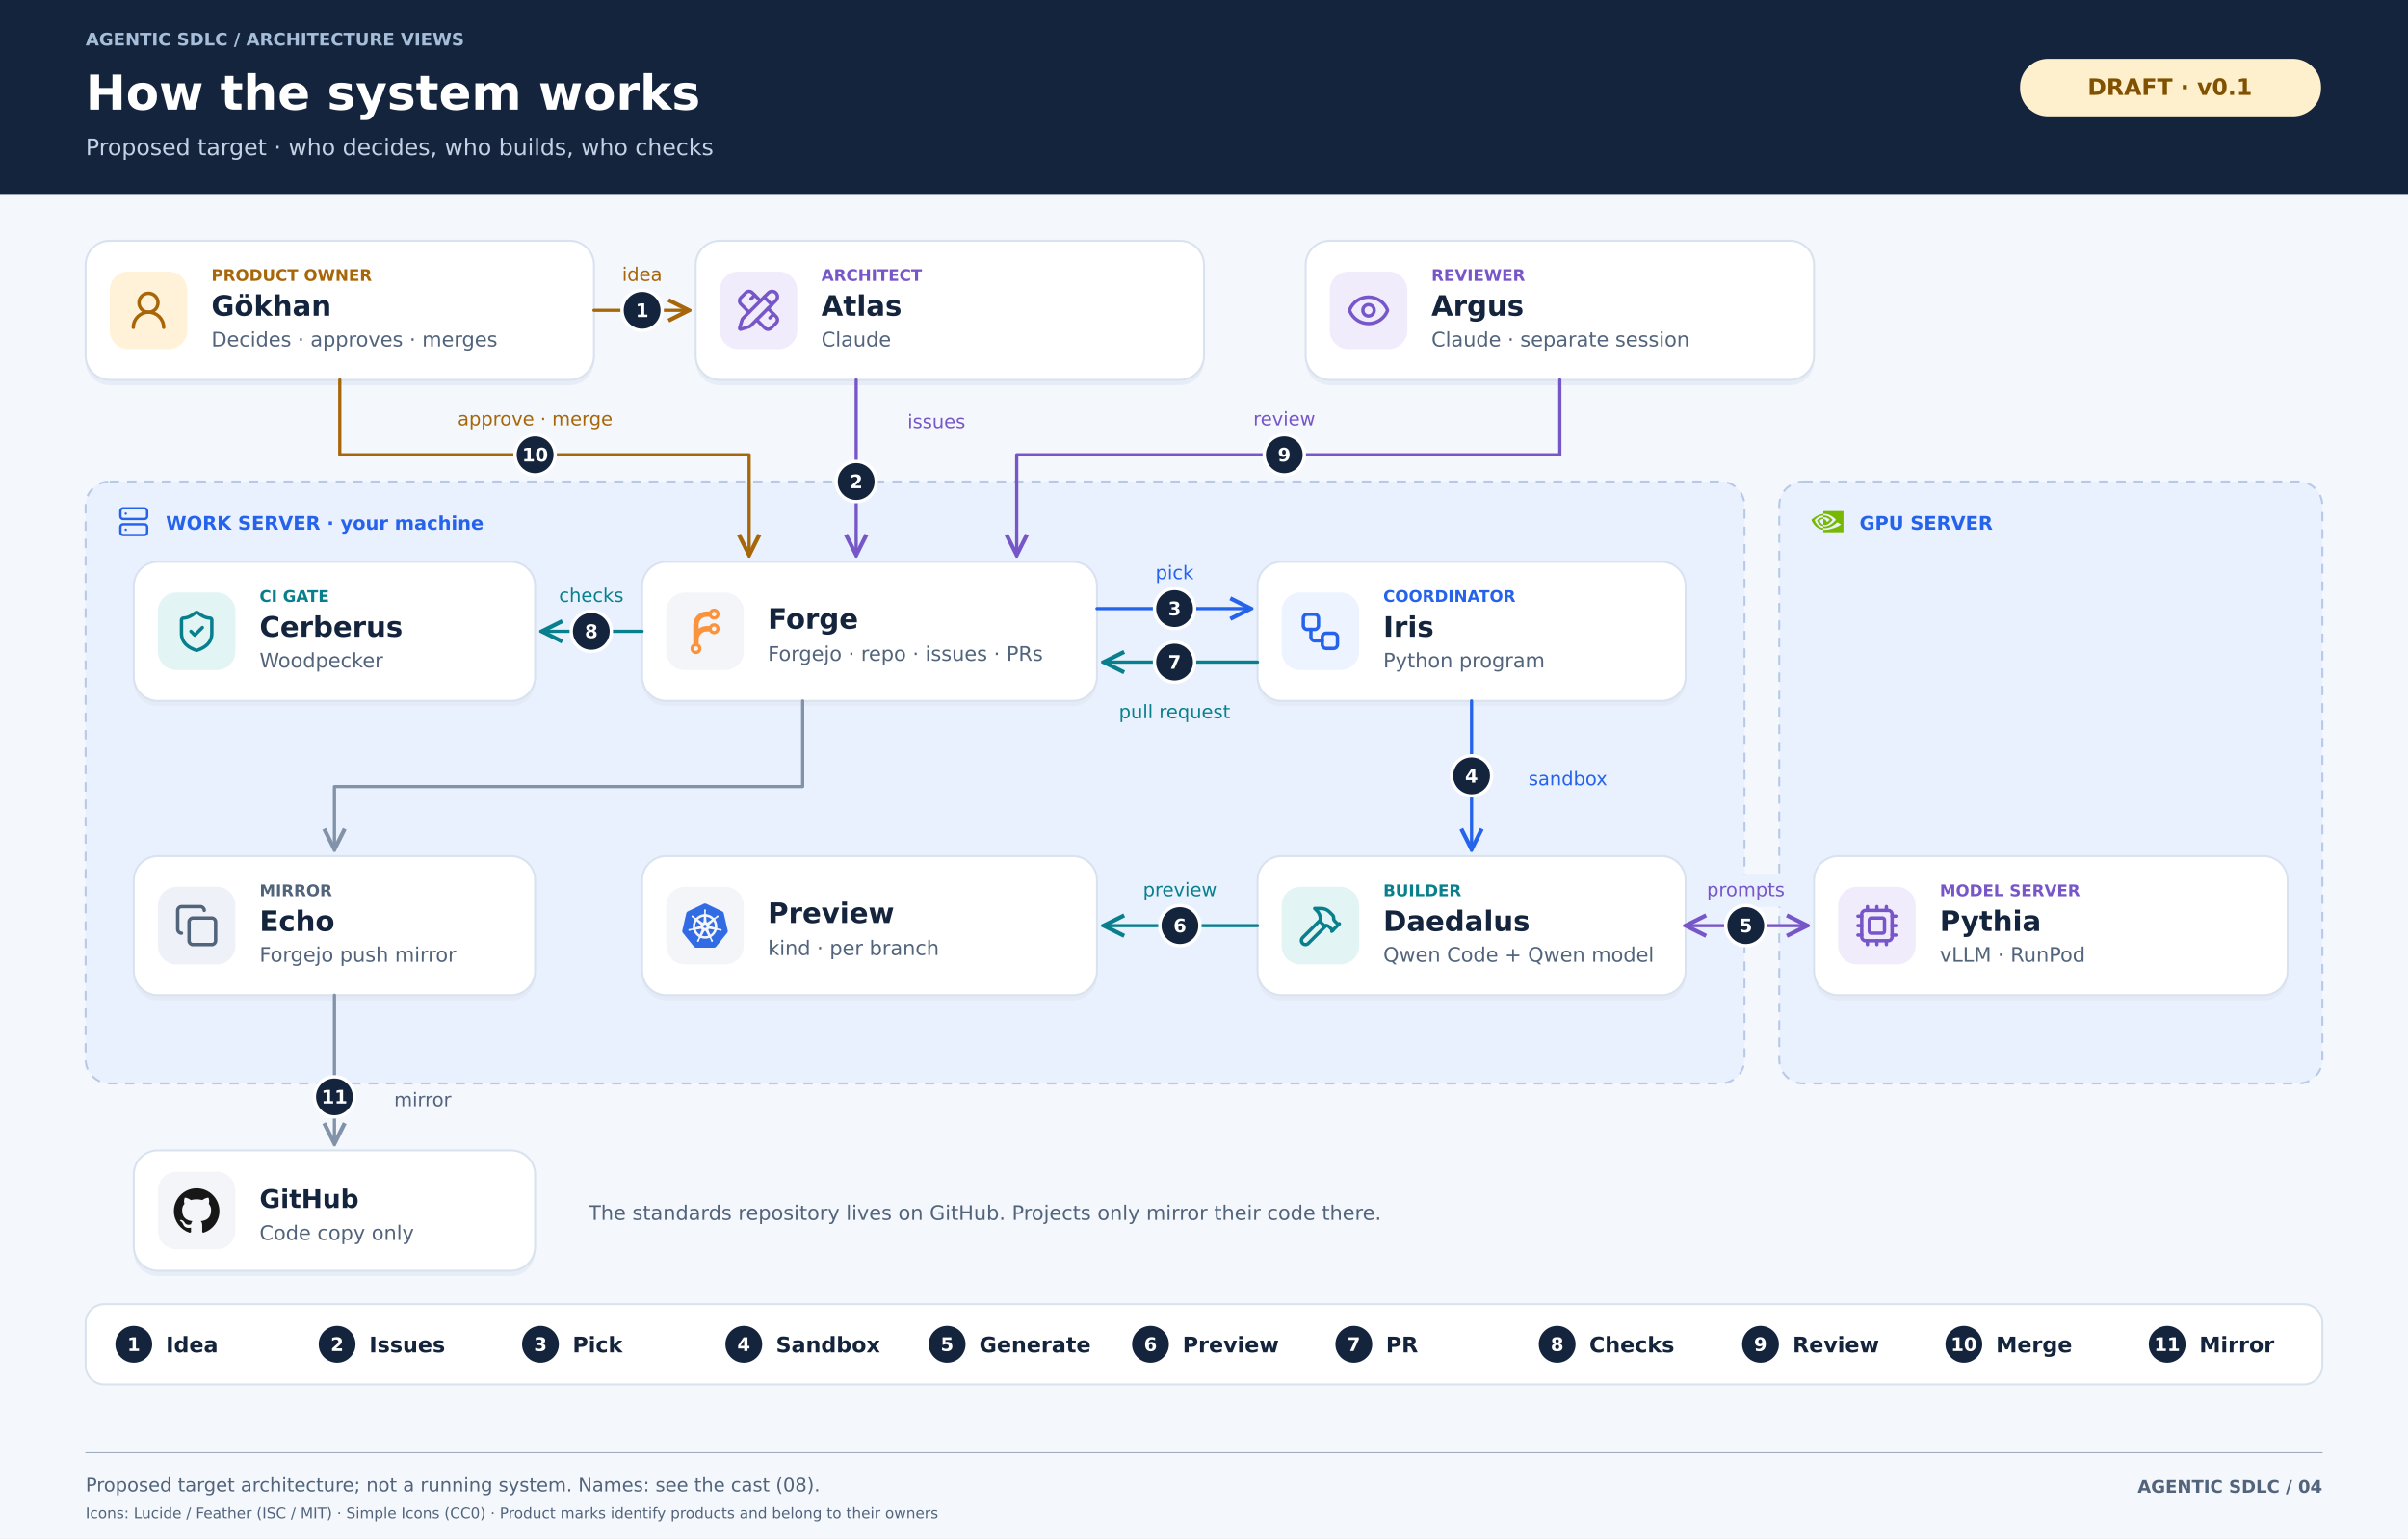
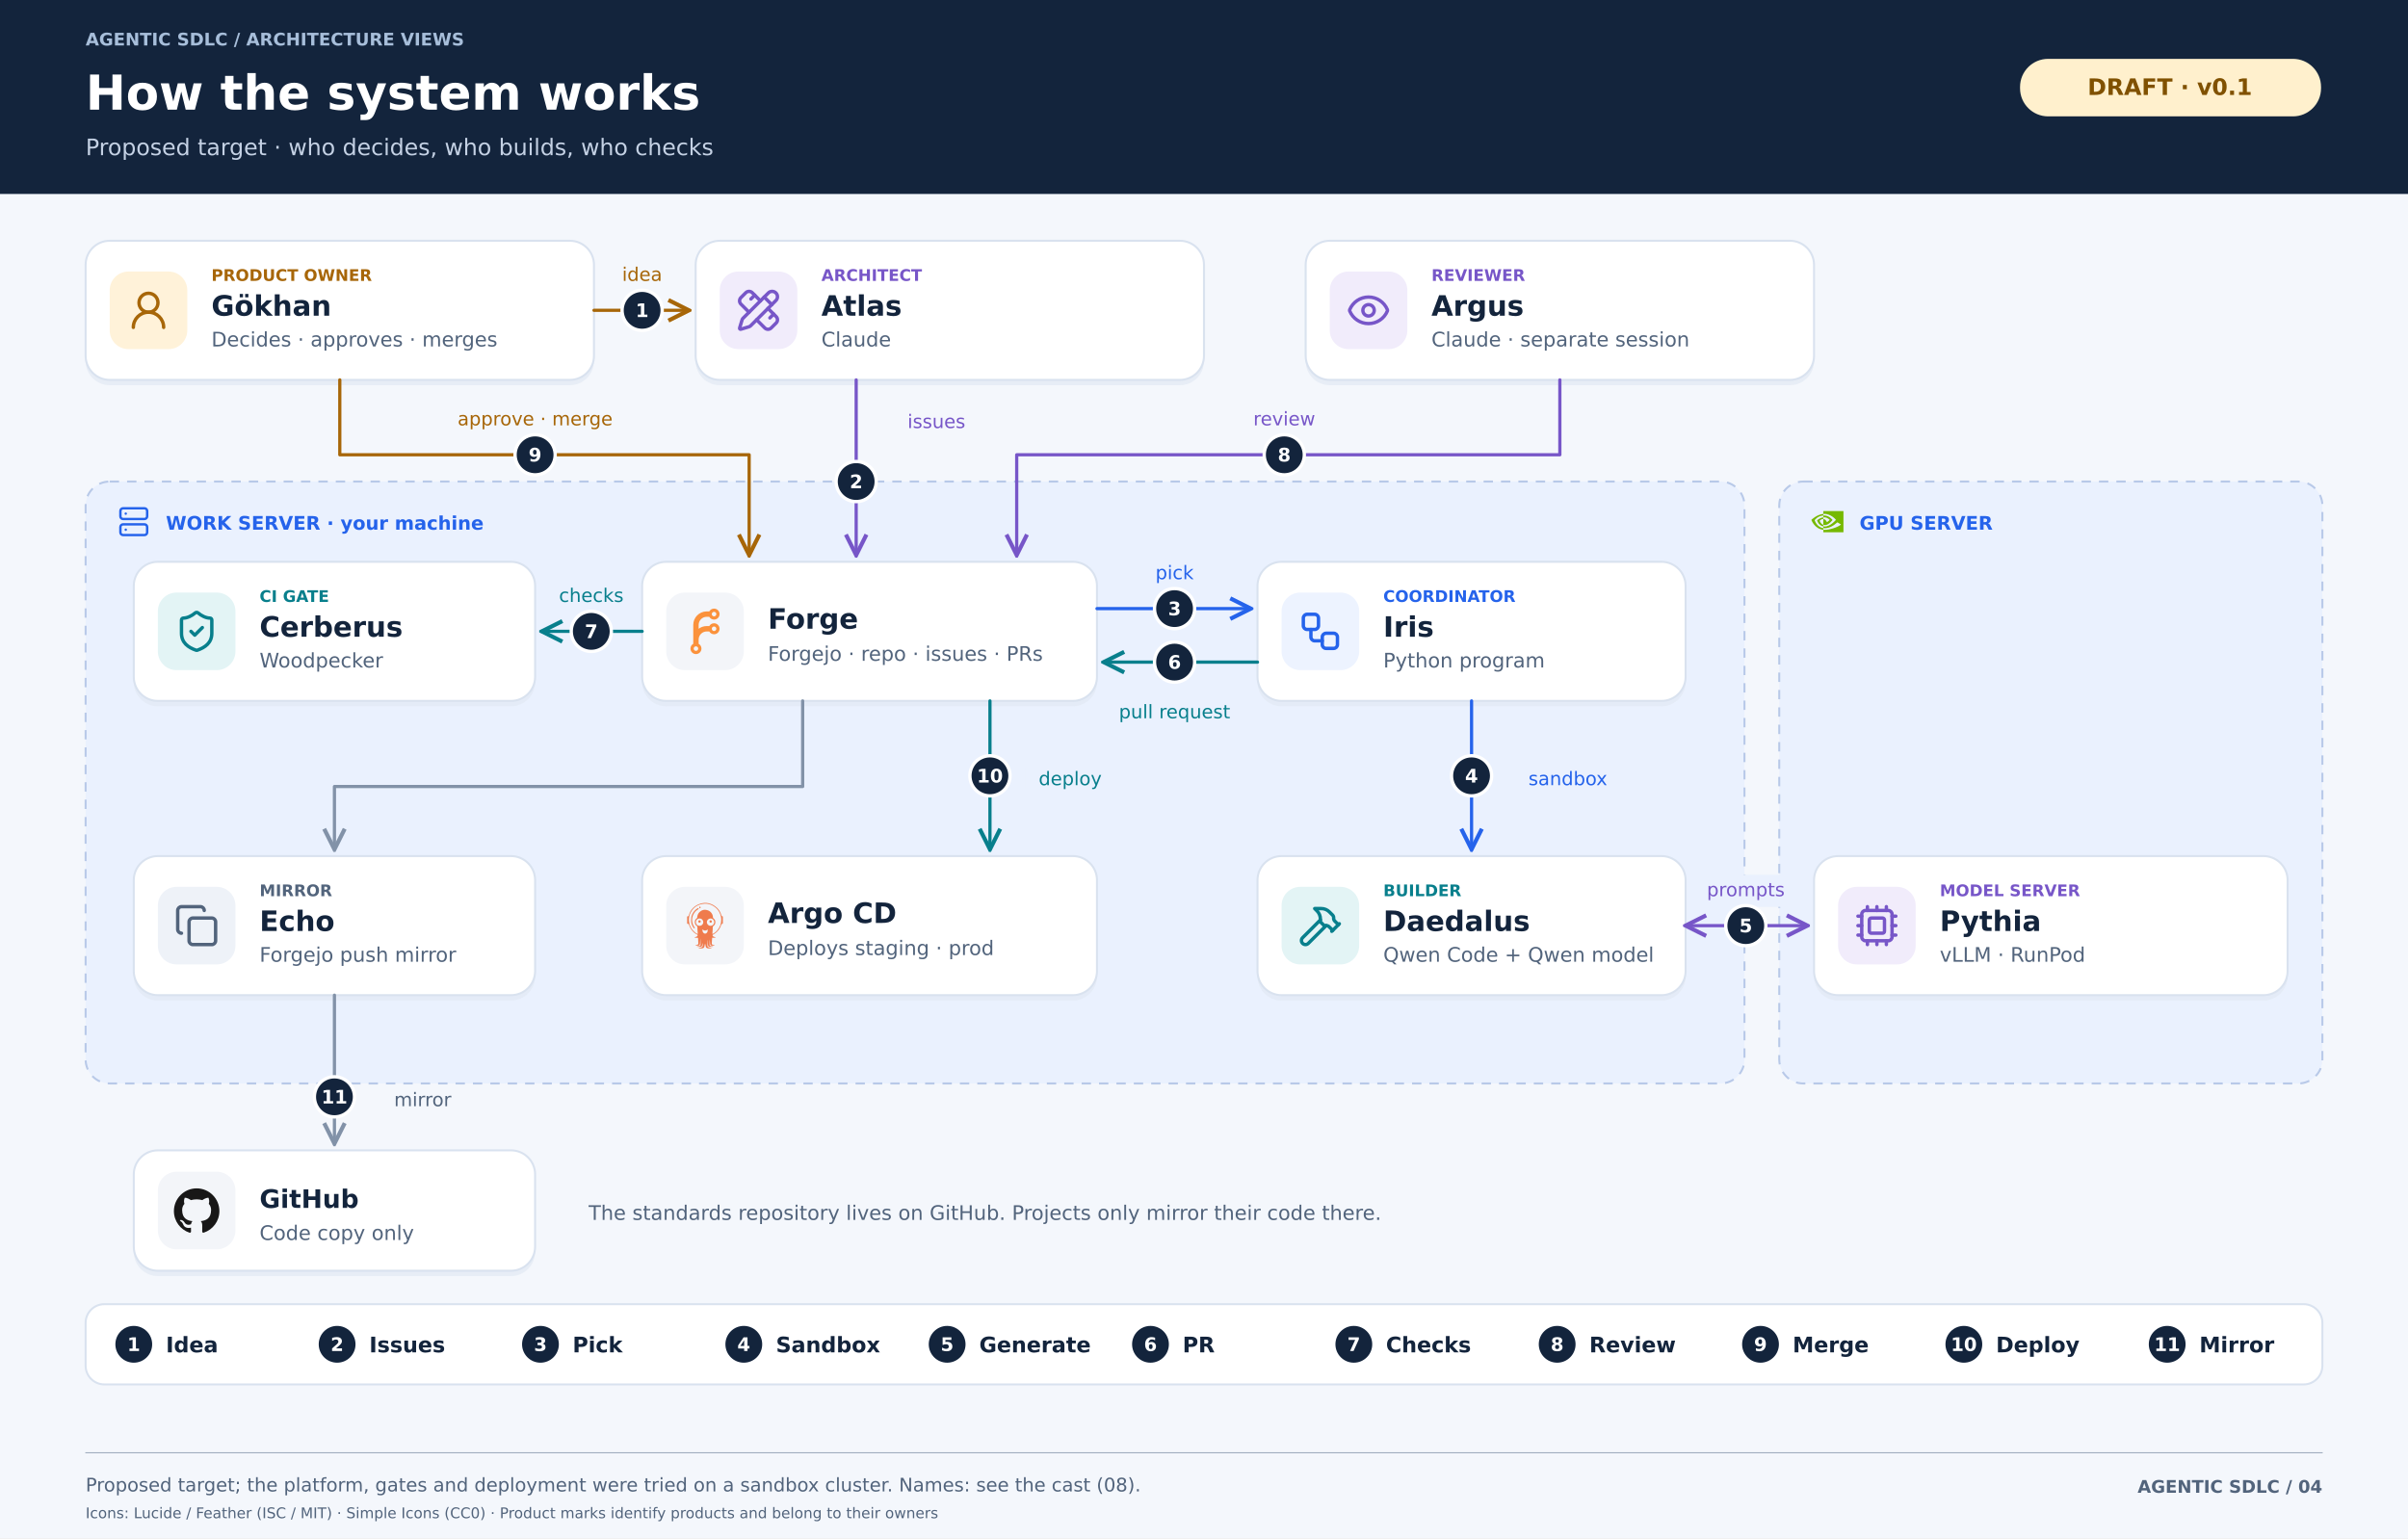
<svg xmlns="http://www.w3.org/2000/svg" width="1800" height="1150" viewBox="0 0 1800 1150" role="img" aria-labelledby="title desc">
  <defs>
    <marker id="blue" viewBox="0 0 10 10" refX="9" refY="5" markerWidth="8" markerHeight="8" orient="auto-start-reverse">
      <path d="M 1 1 L 9 5 L 1 9" fill="none" stroke="#2563EB" stroke-width="1.6" />
    </marker>
    <marker id="teal" viewBox="0 0 10 10" refX="9" refY="5" markerWidth="8" markerHeight="8" orient="auto-start-reverse">
      <path d="M 1 1 L 9 5 L 1 9" fill="none" stroke="#087F8C" stroke-width="1.6" />
    </marker>
    <marker id="purple" viewBox="0 0 10 10" refX="9" refY="5" markerWidth="8" markerHeight="8" orient="auto-start-reverse">
      <path d="M 1 1 L 9 5 L 1 9" fill="none" stroke="#7756C8" stroke-width="1.6" />
    </marker>
    <marker id="gray" viewBox="0 0 10 10" refX="9" refY="5" markerWidth="8" markerHeight="8" orient="auto-start-reverse">
      <path d="M 1 1 L 9 5 L 1 9" fill="none" stroke="#8292A8" stroke-width="1.6" />
    </marker>
    <marker id="amber" viewBox="0 0 10 10" refX="9" refY="5" markerWidth="8" markerHeight="8" orient="auto-start-reverse">
      <path d="M 1 1 L 9 5 L 1 9" fill="none" stroke="#A76608" stroke-width="1.6" />
    </marker>
  </defs>
  <rect x="0" y="0" width="1800" height="1150" rx="0" fill="#F4F7FC" stroke="none" stroke-width="1.5" />
  <rect x="0" y="0" width="1800" height="145" rx="0" fill="#13243C" stroke="none" stroke-width="1.5" />
  <text x="64" y="34" font-family="DejaVu Sans, sans-serif" font-size="13" fill="#A7BEDA" font-weight="700" text-anchor="start">AGENTIC SDLC  /  ARCHITECTURE VIEWS</text>
  <text x="64" y="82" font-family="DejaVu Sans, sans-serif" font-size="36" fill="#FFFFFF" font-weight="700" text-anchor="start">How the system works</text>
  <text x="64" y="116" font-family="DejaVu Sans, sans-serif" font-size="17" fill="#C4D1E4" font-weight="400" text-anchor="start">Proposed target · who decides, who builds, who checks</text>
  <rect x="1510" y="44" width="225" height="43" rx="21" fill="#FFF0CD" stroke="none" stroke-width="1.5" />
  <text x="1622" y="71" font-family="DejaVu Sans, sans-serif" font-size="17" fill="#805100" font-weight="700" text-anchor="middle">DRAFT · v0.1</text>
  <rect x="64" y="184" width="380" height="104" rx="18" fill="#E1E8F2" opacity=".65" />
  <rect x="64" y="180" width="380" height="104" rx="18" fill="#FFFFFF" stroke="#D9E2EF" stroke-width="1.5" />
  <rect x="82" y="203.0" width="58" height="58" rx="14" fill="#FFF2D9" stroke="none" stroke-width="1.5" />
  <svg x="94" y="215.0" width="34" height="34" viewBox="0 0 24 24" fill="none" stroke="#A76608" stroke-width="1.8" stroke-linecap="round" stroke-linejoin="round">
    <circle cx="12" cy="8" r="5" />
    <path d="M20 21a8 8 0 0 0-16 0" />
  </svg>
  <text x="158" y="210.0" font-family="DejaVu Sans, sans-serif" font-size="12" fill="#A76608" font-weight="700" text-anchor="start">PRODUCT OWNER</text>
  <text x="158" y="236.0" font-family="DejaVu Sans, sans-serif" font-size="21" fill="#13243C" font-weight="700" text-anchor="start">Gökhan</text>
  <text x="158" y="259.0" font-family="DejaVu Sans, sans-serif" font-size="15" fill="#52647C" font-weight="400" text-anchor="start">Decides · approves · merges</text>
  <rect x="520" y="184" width="380" height="104" rx="18" fill="#E1E8F2" opacity=".65" />
  <rect x="520" y="180" width="380" height="104" rx="18" fill="#FFFFFF" stroke="#D9E2EF" stroke-width="1.5" />
  <rect x="538" y="203.0" width="58" height="58" rx="14" fill="#F1ECFB" stroke="none" stroke-width="1.5" />
  <svg x="550" y="215.0" width="34" height="34" viewBox="0 0 24 24" fill="none" stroke="#7756C8" stroke-width="1.8" stroke-linecap="round" stroke-linejoin="round">
    <path d="M13 7 8.7 2.7a2.41 2.41 0 0 0-3.4 0L2.7 5.3a2.41 2.41 0 0 0 0 3.4L7 13" />
    <path d="m8 6 2-2" />
    <path d="m18 16 2-2" />
    <path d="m17 11 4.3 4.3c.94.94.94 2.46 0 3.4l-2.6 2.6c-.94.94-2.46.94-3.4 0L11 17" />
    <path d="M21.174 6.812a1 1 0 0 0-3.986-3.987L3.842 16.174a2 2 0 0 0-.5.83l-1.321 4.352a.5.5 0 0 0 .623.622l4.353-1.32a2 2 0 0 0 .83-.497z" />
    <path d="m15 5 4 4" />
  </svg>
  <text x="614" y="210.0" font-family="DejaVu Sans, sans-serif" font-size="12" fill="#7756C8" font-weight="700" text-anchor="start">ARCHITECT</text>
  <text x="614" y="236.0" font-family="DejaVu Sans, sans-serif" font-size="21" fill="#13243C" font-weight="700" text-anchor="start">Atlas</text>
  <text x="614" y="259.0" font-family="DejaVu Sans, sans-serif" font-size="15" fill="#52647C" font-weight="400" text-anchor="start">Claude</text>
  <rect x="976" y="184" width="380" height="104" rx="18" fill="#E1E8F2" opacity=".65" />
  <rect x="976" y="180" width="380" height="104" rx="18" fill="#FFFFFF" stroke="#D9E2EF" stroke-width="1.5" />
  <rect x="994" y="203.0" width="58" height="58" rx="14" fill="#F1ECFB" stroke="none" stroke-width="1.5" />
  <svg x="1006" y="215.0" width="34" height="34" viewBox="0 0 24 24" fill="none" stroke="#7756C8" stroke-width="1.8" stroke-linecap="round" stroke-linejoin="round">
    <path d="M2.062 12.348a1 1 0 0 1 0-.696 10.75 10.75 0 0 1 19.876 0 1 1 0 0 1 0 .696 10.75 10.75 0 0 1-19.876 0" />
    <circle cx="12" cy="12" r="3" />
  </svg>
  <text x="1070" y="210.0" font-family="DejaVu Sans, sans-serif" font-size="12" fill="#7756C8" font-weight="700" text-anchor="start">REVIEWER</text>
  <text x="1070" y="236.0" font-family="DejaVu Sans, sans-serif" font-size="21" fill="#13243C" font-weight="700" text-anchor="start">Argus</text>
  <text x="1070" y="259.0" font-family="DejaVu Sans, sans-serif" font-size="15" fill="#52647C" font-weight="400" text-anchor="start">Claude · separate session</text>
  <rect x="64" y="360" width="1240" height="450" rx="18" fill="#EAF1FE" stroke="#B8C9E8" stroke-width="1.5" stroke-dasharray="7 6" />
  <svg x="88" y="378" width="24" height="24" viewBox="0 0 24 24" fill="none" stroke="#2563EB" stroke-width="1.8" stroke-linecap="round" stroke-linejoin="round">
    <rect width="20" height="8" x="2" y="2" rx="2" ry="2" />
    <rect width="20" height="8" x="2" y="14" rx="2" ry="2" />
    <line x1="6" x2="6.01" y1="6" y2="6" />
    <line x1="6" x2="6.01" y1="18" y2="18" />
  </svg>
  <text x="124" y="396" font-family="DejaVu Sans, sans-serif" font-size="14" fill="#2563EB" font-weight="700" text-anchor="start">WORK SERVER  ·  your machine</text>
  <rect x="1330" y="360" width="406" height="450" rx="18" fill="#EAF1FE" stroke="#B8C9E8" stroke-width="1.5" stroke-dasharray="7 6" />
  <svg x="1354" y="378" width="24" height="24" viewBox="0 0 24 24" fill="#76B900">
    <path d="M8.948 8.798v-1.43a6.7 6.7 0 0 1 .424-.018c3.922-.124 6.493 3.374 6.493 3.374s-2.774 3.851-5.75 3.851c-.398 0-.787-.062-1.158-.185v-4.346c1.528.185 1.837.857 2.747 2.385l2.04-1.714s-1.492-1.952-4-1.952a6.016 6.016 0 0 0-.796.035m0-4.735v2.138l.424-.027c5.45-.185 9.01 4.47 9.01 4.47s-4.08 4.964-8.33 4.964c-.37 0-.733-.035-1.095-.097v1.325c.3.035.61.062.91.062 3.957 0 6.82-2.023 9.593-4.408.459.371 2.34 1.263 2.73 1.652-2.633 2.208-8.772 3.984-12.253 3.984-.335 0-.653-.018-.971-.053v1.864H24V4.063zm0 10.326v1.131c-3.657-.654-4.673-4.46-4.673-4.46s1.758-1.944 4.673-2.262v1.237H8.94c-1.528-.186-2.73 1.245-2.73 1.245s.68 2.412 2.739 3.11M2.456 10.9s2.164-3.197 6.5-3.533V6.201C4.153 6.59 0 10.653 0 10.653s2.35 6.802 8.948 7.42v-1.237c-4.84-.6-6.492-5.936-6.492-5.936z" />
  </svg>
  <text x="1390" y="396" font-family="DejaVu Sans, sans-serif" font-size="14" fill="#2563EB" font-weight="700" text-anchor="start">GPU SERVER</text>
  <rect x="100" y="424" width="300" height="104" rx="18" fill="#E1E8F2" opacity=".65" />
  <rect x="100" y="420" width="300" height="104" rx="18" fill="#FFFFFF" stroke="#D9E2EF" stroke-width="1.5" />
  <rect x="118" y="443.0" width="58" height="58" rx="14" fill="#E3F4F5" stroke="none" stroke-width="1.5" />
  <svg x="130" y="455.0" width="34" height="34" viewBox="0 0 24 24" fill="none" stroke="#087F8C" stroke-width="1.8" stroke-linecap="round" stroke-linejoin="round">
    <path d="M20 13c0 5-3.5 7.5-7.66 8.95a1 1 0 0 1-.67-.01C7.5 20.5 4 18 4 13V6a1 1 0 0 1 1-1c2 0 4.5-1.2 6.24-2.72a1.17 1.17 0 0 1 1.52 0C14.51 3.81 17 5 19 5a1 1 0 0 1 1 1z" />
    <path d="m9 12 2 2 4-4" />
  </svg>
  <text x="194" y="450.0" font-family="DejaVu Sans, sans-serif" font-size="12" fill="#087F8C" font-weight="700" text-anchor="start">CI GATE</text>
  <text x="194" y="476.0" font-family="DejaVu Sans, sans-serif" font-size="21" fill="#13243C" font-weight="700" text-anchor="start">Cerberus</text>
  <text x="194" y="499.0" font-family="DejaVu Sans, sans-serif" font-size="15" fill="#52647C" font-weight="400" text-anchor="start">Woodpecker</text>
  <rect x="480" y="424" width="340" height="104" rx="18" fill="#E1E8F2" opacity=".65" />
  <rect x="480" y="420" width="340" height="104" rx="18" fill="#FFFFFF" stroke="#D9E2EF" stroke-width="1.5" />
  <rect x="498" y="443.0" width="58" height="58" rx="14" fill="#F3F5F9" stroke="none" stroke-width="1.5" />
  <svg x="510" y="455.0" width="34" height="34" viewBox="0 0 24 24" fill="#FB923C">
    <path d="M16.777 0c1.602 0 2.9 1.299 2.9 2.901s-1.299 2.9-2.9 2.9c-1.085 0-2.031-.596-2.529-1.479H12.91c-2.332 0-4.227 1.872-4.265 4.195l-.001 2.118a7.076 7.076 0 0 1 4.148-1.421l.118-.001 1.339 0c.497-.883 1.443-1.479 2.529-1.479 1.602 0 2.9 1.299 2.9 2.901s-1.299 2.9-2.9 2.9c-1.085 0-2.031-.596-2.529-1.479H12.91c-2.332 0-4.227 1.872-4.265 4.195l-.001 2.319c.883.497 1.479 1.443 1.479 2.529 0 1.602-1.299 2.901-2.901 2.901-1.602 0-2.9-1.299-2.9-2.901 0-1.085.596-2.031 1.479-2.529l-0-9.983c0-3.887 3.119-7.045 6.992-7.108l.118-.001h1.339C14.746.596 15.692 0 16.777 0ZM7.223 19.905c-.66 0-1.194.535-1.194 1.194s.535 1.194 1.194 1.194 1.194-.535 1.194-1.194-.535-1.194-1.194-1.194Zm9.555-10.464c-.66 0-1.194.535-1.194 1.194s.535 1.194 1.194 1.194c.66 0 1.194-.535 1.194-1.194s-.535-1.194-1.194-1.194Zm0-7.735c-.66 0-1.194.535-1.194 1.194s.535 1.194 1.194 1.194c.66 0 1.194-.535 1.194-1.194s-.535-1.194-1.194-1.194Z" />
  </svg>
  <text x="574" y="470.0" font-family="DejaVu Sans, sans-serif" font-size="21" fill="#13243C" font-weight="700" text-anchor="start">Forge</text>
  <text x="574" y="494.0" font-family="DejaVu Sans, sans-serif" font-size="15" fill="#52647C" font-weight="400" text-anchor="start">Forgejo · repo · issues · PRs</text>
  <rect x="940" y="424" width="320" height="104" rx="18" fill="#E1E8F2" opacity=".65" />
  <rect x="940" y="420" width="320" height="104" rx="18" fill="#FFFFFF" stroke="#D9E2EF" stroke-width="1.5" />
  <rect x="958" y="443.0" width="58" height="58" rx="14" fill="#EDF3FF" stroke="none" stroke-width="1.5" />
  <svg x="970" y="455.0" width="34" height="34" viewBox="0 0 24 24" fill="none" stroke="#2563EB" stroke-width="1.8" stroke-linecap="round" stroke-linejoin="round">
    <rect width="8" height="8" x="3" y="3" rx="2" />
    <path d="M7 11v4a2 2 0 0 0 2 2h4" />
    <rect width="8" height="8" x="13" y="13" rx="2" />
  </svg>
  <text x="1034" y="450.0" font-family="DejaVu Sans, sans-serif" font-size="12" fill="#2563EB" font-weight="700" text-anchor="start">COORDINATOR</text>
  <text x="1034" y="476.0" font-family="DejaVu Sans, sans-serif" font-size="21" fill="#13243C" font-weight="700" text-anchor="start">Iris</text>
  <text x="1034" y="499.0" font-family="DejaVu Sans, sans-serif" font-size="15" fill="#52647C" font-weight="400" text-anchor="start">Python program</text>
  <rect x="100" y="644" width="300" height="104" rx="18" fill="#E1E8F2" opacity=".65" />
  <rect x="100" y="640" width="300" height="104" rx="18" fill="#FFFFFF" stroke="#D9E2EF" stroke-width="1.5" />
  <rect x="118" y="663.0" width="58" height="58" rx="14" fill="#EEF2F8" stroke="none" stroke-width="1.5" />
  <svg x="130" y="675.0" width="34" height="34" viewBox="0 0 24 24" fill="none" stroke="#52647C" stroke-width="1.8" stroke-linecap="round" stroke-linejoin="round">
    <rect width="14" height="14" x="8" y="8" rx="2" ry="2" />
    <path d="M4 16c-1.1 0-2-.9-2-2V4c0-1.1.9-2 2-2h10c1.1 0 2 .9 2 2" />
  </svg>
  <text x="194" y="670.0" font-family="DejaVu Sans, sans-serif" font-size="12" fill="#52647C" font-weight="700" text-anchor="start">MIRROR</text>
  <text x="194" y="696.0" font-family="DejaVu Sans, sans-serif" font-size="21" fill="#13243C" font-weight="700" text-anchor="start">Echo</text>
  <text x="194" y="719.0" font-family="DejaVu Sans, sans-serif" font-size="15" fill="#52647C" font-weight="400" text-anchor="start">Forgejo push mirror</text>
  <rect x="480" y="644" width="340" height="104" rx="18" fill="#E1E8F2" opacity=".65" />
  <rect x="480" y="640" width="340" height="104" rx="18" fill="#FFFFFF" stroke="#D9E2EF" stroke-width="1.5" />
  <rect x="498" y="663.0" width="58" height="58" rx="14" fill="#F3F5F9" stroke="none" stroke-width="1.5" />
-   <svg x="510" y="675.0" width="34" height="34" viewBox="0 0 24 24" fill="#326CE5">
-     <path d="M10.204 14.35l.007.01-.999 2.413a5.171 5.171 0 0 1-2.075-2.597l2.578-.437.004.005a.44.44 0 0 1 .484.606zm-.833-2.129a.44.44 0 0 0 .173-.756l.002-.011L7.585 9.7a5.143 5.143 0 0 0-.73 3.255l2.514-.725.002-.009zm1.145-1.98a.44.44 0 0 0 .699-.337l.01-.005.15-2.62a5.144 5.144 0 0 0-3.01 1.442l2.147 1.523.004-.002zm.76 2.75l.723.349.722-.347.18-.78-.5-.623h-.804l-.5.623.179.779zm1.5-3.095a.44.44 0 0 0 .7.336l.008.003 2.134-1.513a5.188 5.188 0 0 0-2.992-1.442l.148 2.615.002.001zm10.876 5.97l-5.773 7.181a1.6 1.6 0 0 1-1.248.594l-9.261.003a1.6 1.6 0 0 1-1.247-.596l-5.776-7.18a1.583 1.583 0 0 1-.307-1.34L2.1 5.573c.108-.47.425-.864.863-1.073L11.305.513a1.606 1.606 0 0 1 1.385 0l8.345 3.985c.438.209.755.604.863 1.073l2.062 8.955c.108.47-.005.963-.308 1.34zm-3.289-2.057c-.042-.01-.103-.026-.145-.034-.174-.033-.315-.025-.479-.038-.35-.037-.638-.067-.895-.148-.105-.04-.18-.165-.216-.216l-.201-.059a6.45 6.45 0 0 0-.105-2.332 6.465 6.465 0 0 0-.936-2.163c.052-.047.15-.133.177-.159.008-.09.001-.183.094-.282.197-.185.444-.338.743-.522.142-.084.273-.137.415-.242.032-.024.076-.062.11-.089.24-.191.295-.52.123-.736-.172-.216-.506-.236-.745-.045-.034.027-.08.062-.111.088-.134.116-.217.23-.33.35-.246.25-.45.458-.673.609-.097.056-.239.037-.303.033l-.19.135a6.545 6.545 0 0 0-4.146-2.003l-.012-.223c-.065-.062-.143-.115-.163-.25-.022-.268.015-.557.057-.905.023-.163.061-.298.068-.475.001-.04-.001-.099-.001-.142 0-.306-.224-.555-.5-.555-.275 0-.499.249-.499.555l.001.014c0 .041-.002.092 0 .128.006.177.044.312.067.475.042.348.078.637.056.906a.545.545 0 0 1-.162.258l-.012.211a6.424 6.424 0 0 0-4.166 2.003 8.373 8.373 0 0 1-.18-.128c-.09.012-.18.04-.297-.029-.223-.15-.427-.358-.673-.608-.113-.12-.195-.234-.329-.349-.03-.026-.077-.062-.111-.088a.594.594 0 0 0-.348-.132.481.481 0 0 0-.398.176c-.172.216-.117.546.123.737l.007.005.104.083c.142.105.272.159.414.242.299.185.546.338.743.522.076.082.09.226.1.288l.16.143a6.462 6.462 0 0 0-1.02 4.506l-.208.06c-.055.072-.133.184-.215.217-.257.081-.546.11-.895.147-.164.014-.305.006-.48.039-.037.007-.09.02-.133.03l-.004.002-.007.002c-.295.071-.484.342-.423.608.061.267.349.429.645.365l.007-.001.01-.003.129-.029c.17-.046.294-.113.448-.172.33-.118.604-.217.87-.256.112-.009.23.069.288.101l.217-.037a6.5 6.5 0 0 0 2.88 3.596l-.09.218c.033.084.069.199.044.282-.097.252-.263.517-.452.813-.091.136-.185.242-.268.399-.02.037-.045.095-.064.134-.128.275-.034.591.213.71.248.12.556-.007.69-.282v-.002c.02-.039.046-.09.062-.127.07-.162.094-.301.144-.458.132-.332.205-.68.387-.897.05-.06.13-.082.215-.105l.113-.205a6.453 6.453 0 0 0 4.609.012l.106.192c.086.028.18.042.256.155.136.232.229.507.342.84.05.156.074.295.145.457.016.037.043.09.062.129.133.276.442.402.69.282.247-.118.341-.435.213-.71-.02-.039-.045-.096-.065-.134-.083-.156-.177-.261-.268-.398-.19-.296-.346-.541-.443-.793-.04-.13.007-.21.038-.294-.018-.022-.059-.144-.083-.202a6.499 6.499 0 0 0 2.88-3.622c.064.01.176.03.213.038.075-.05.144-.114.28-.104.266.039.54.138.87.256.154.06.277.128.448.173.036.01.088.019.13.028l.009.003.007.001c.297.064.584-.098.645-.365.06-.266-.128-.537-.423-.608zM16.4 9.701l-1.95 1.746v.005a.44.44 0 0 0 .173.757l.003.01 2.526.728a5.199 5.199 0 0 0-.108-1.674A5.208 5.208 0 0 0 16.4 9.7zm-4.013 5.325a.437.437 0 0 0-.404-.232.44.44 0 0 0-.372.233h-.002l-1.268 2.292a5.164 5.164 0 0 0 3.326.003l-1.27-2.296h-.01zm1.888-1.293a.44.44 0 0 0-.27.036.44.44 0 0 0-.214.572l-.003.004 1.01 2.438a5.15 5.15 0 0 0 2.081-2.615l-2.6-.44-.004.005z" />
-   </svg>
-   <text x="574" y="690.0" font-family="DejaVu Sans, sans-serif" font-size="21" fill="#13243C" font-weight="700" text-anchor="start">Preview</text>
-   <text x="574" y="714.0" font-family="DejaVu Sans, sans-serif" font-size="15" fill="#52647C" font-weight="400" text-anchor="start">kind · per branch</text>
+   <svg x="510" y="675.0" width="34" height="34" viewBox="0 0 24 24" fill="#EF7B4D">
+     <path d="M12.581 0c.436.037.871.1 1.299.186 1.679.383 3.121 1.213 4.382 2.365 1.161 1.06 1.917 2.372 2.335 3.881.089.321.216.56.586.624.205.035.238.245.239.43.003.646.002 1.294.002 1.94l-.002 1.21c-.001.356-.116.479-.466.474-.211-.003-.293.119-.344.291-.146.489-.33.966-.552 1.426-.818 1.682-2.084 2.938-3.688 3.87-.077.045-.155.088-.233.131-.252.137-.258.146-.155.415.114.299.358.529.664.625.269.096.553.134.827.21a.672.672 0 0 1 .236.094c-.066.082-.156.067-.231.082-.36.073-.713.184-1.086.17a1.275 1.275 0 0 1-.438-.064c-.114-.045-.152-.006-.176.109a5.354 5.354 0 0 0-.084.92c-.015.617-.071 1.23-.112 1.844-.042.598-.018.651.558.842.281.094.563.187.842.286.069.024.15.038.192.117-.04.057-.098.035-.146.035-.493.003-.985.005-1.478.001-.524-.005-.806-.282-.845-.803-.055-.762-.12-1.524-.182-2.286a.947.947 0 0 0-.026-.12c-.079.455-.065.879-.084 1.298-.023.528-.008 1.057-.007 1.584 0 .27.086.388.335.483.359.135.711.295 1.114.262.141-.012.276.062.402.129.032.017.073.033.069.073-.004.043-.049.047-.084.045-.657-.019-1.317.065-1.972-.028-.323-.046-.533-.236-.631-.552-.094-.303-.114-.617-.137-.93-.046-.626-.078-1.253-.116-1.88a.222.222 0 0 0-.061-.171.282.282 0 0 0-.031.193c-.002.956-.002 1.911-.001 2.866 0 .388.123.575.494.708.481.172.976.298 1.47.423.11.028.225.047.242.192h-1.852c-.051-.01-.103-.022-.155-.03-.701-.1-1.001-.372-1.143-1.042l-.067-.331-.226-1.103c-.069.12-.118.25-.144.386-.083.399-.151.802-.243 1.2-.113.493-.444.763-.932.857l-.33.063H8.558c.057-.171.216-.185.355-.221.476-.127.96-.223 1.417-.409a.603.603 0 0 0 .397-.521c.058-.435.002-.865-.013-1.296a1.528 1.528 0 0 0-.078-.315.405.405 0 0 0-.071.207c-.026.296-.049.591-.075.886-.038.432-.273.716-.679.81a1.702 1.702 0 0 1-.37.045c-.557.003-1.115-.001-1.673-.005-.048 0-.109.019-.148-.065.178-.103.377-.168.582-.187a5.67 5.67 0 0 0 .939-.193c.42-.114.522-.249.512-.687-.023-.931-.091-1.86-.069-2.791.004-.184.001-.368.001-.551a2.387 2.387 0 0 0-.05.385 40.299 40.299 0 0 1-.186 2.623c-.052.513-.296.748-.804.805-.446.051-.889.002-1.332-.02-.108-.006-.234.012-.339-.064.043-.066.106-.07.16-.087.362-.115.725-.224 1.086-.344.246-.081.35-.235.355-.492a2.241 2.241 0 0 0-.003-.232 45.315 45.315 0 0 1-.105-2.149 5.487 5.487 0 0 0-.035-.478c-.024-.188-.131-.287-.295-.258-.505.092-.99-.006-1.473-.139-.059-.016-.134-.007-.178-.088a.986.986 0 0 1 .285-.09c.255-.052.507-.121.753-.208.312-.112.564-.347.695-.651.089-.203.056-.317-.112-.398-1.418-.683-2.512-1.73-3.391-3.017a8.152 8.152 0 0 1-1.123-2.447c-.067-.246-.156-.3-.383-.26-.306.053-.401.006-.535-.273v-3.49c.144-.303.205-.341.534-.329.235.01.247-.004.309-.242.396-1.508 1.082-2.861 2.171-3.988C6.9 1.42 8.523.631 10.34.203c.456-.108.922-.15 1.387-.203h.854Zm7.974 8.948a7.34 7.34 0 0 0-.048-.938 8.353 8.353 0 0 0-.099-.65c-.598-2.964-2.344-5.02-5.051-6.268-1.553-.715-3.21-.835-4.878-.511-3.248.633-5.396 2.583-6.539 5.652-.436 1.173-.495 2.406-.37 3.65.087.935.339 1.846.745 2.694.585 1.213 1.444 2.207 2.477 3.058.343.286.719.528 1.121.719.235.111.247.105.245-.146.006-.16.003-.32-.009-.48-.125-1.02-.142-2.045-.169-3.069a.392.392 0 0 0-.184-.353c-.385-.268-.713-.592-.921-1.019-.474-.97-.372-2.361.813-3.215.136-.097.217-.19.198-.373a1.724 1.724 0 0 1 .031-.442c.177-1.187.748-2.138 1.722-2.84.68-.492 1.442-.772 2.286-.782.483-.007.953.11 1.414.244 1.609.467 2.846 2.07 2.845 3.697a.64.64 0 0 0 .268.565c.463.371.821.83.943 1.426.22 1.077-.083 1.982-.979 2.634-.266.194-.347.406-.333.698.002.047 0 .095-.002.142l-.062 1.439c-.025.586-.138 1.165-.117 1.754.008.223.006.226.201.128a7.46 7.46 0 0 0 2.393-1.903c1.32-1.577 2.074-3.372 2.059-5.511ZM9.117 12.102c1.489.021 2.443-1.578 1.716-2.879a1.937 1.937 0 0 0-1.699-.991c-1.094-.004-1.954.822-1.958 1.881-.005 1.148.813 1.985 1.941 1.989Zm5.794 0c1.101.002 1.935-.823 1.935-1.917 0-1.091-.846-1.949-1.92-1.947-1.064.003-1.94.866-1.943 1.915-.003 1.105.831 1.948 1.928 1.949Zm-1.472 1.937c-.208.128-.407.277-.63.384-.536.257-1.063.257-1.579-.048-.158-.094-.308-.201-.464-.298-.047-.028-.092-.103-.15-.062-.044.03-.01.1-.001.151.037.179.064.362.082.544.027.565.293.992.742 1.31a.984.984 0 0 0 .791.186c.565-.119 1.025-.614 1.124-1.218.043-.266.005-.544.109-.803a.133.133 0 0 0-.024-.146Zm-8.78-4.92c-.012-1.102.143-2.055.54-2.961.633-1.443 1.642-2.553 2.98-3.374a.378.378 0 0 1 .459.067c.06.06.036.118.01.178a1.09 1.09 0 0 1-.48.51c-1.079.639-1.829 1.571-2.357 2.688a6.325 6.325 0 0 0-.618 2.986c.055 1.309.439 2.516 1.213 3.588.088.104.148.23.173.365.01.08.059.168-.031.228a.312.312 0 0 1-.288.041.502.502 0 0 1-.234-.185c-.72-.979-1.193-2.056-1.331-3.273-.036-.326-.004-.653-.036-.858ZM8.94 2.34a.373.373 0 0 1 .378-.382c.211.001.409.226.416.473.004.138-.309.39-.476.386-.189-.005-.318-.2-.318-.477Zm-.465 7.48a.609.609 0 0 1 .586-.631c.38-.003.671.271.675.633.004.356-.27.622-.639.621-.38-.002-.621-.241-.622-.623Zm6.496.623c-.381-.002-.625-.255-.621-.646a.635.635 0 0 1 .596-.613.656.656 0 0 1 .669.643c.001.354-.275.618-.644.616Z" />
+   </svg>
+   <text x="574" y="690.0" font-family="DejaVu Sans, sans-serif" font-size="21" fill="#13243C" font-weight="700" text-anchor="start">Argo CD</text>
+   <text x="574" y="714.0" font-family="DejaVu Sans, sans-serif" font-size="15" fill="#52647C" font-weight="400" text-anchor="start">Deploys staging · prod</text>
  <rect x="940" y="644" width="320" height="104" rx="18" fill="#E1E8F2" opacity=".65" />
  <rect x="940" y="640" width="320" height="104" rx="18" fill="#FFFFFF" stroke="#D9E2EF" stroke-width="1.5" />
  <rect x="958" y="663.0" width="58" height="58" rx="14" fill="#E3F4F5" stroke="none" stroke-width="1.5" />
  <svg x="970" y="675.0" width="34" height="34" viewBox="0 0 24 24" fill="none" stroke="#087F8C" stroke-width="1.8" stroke-linecap="round" stroke-linejoin="round">
    <path d="m15 12-9.373 9.373a1 1 0 0 1-3.001-3L12 9" />
    <path d="m18 15 4-4" />
    <path d="m21.5 11.5-1.914-1.914A2 2 0 0 1 19 8.172v-.344a2 2 0 0 0-.586-1.414l-1.657-1.657A6 6 0 0 0 12.516 3H9l1.243 1.243A6 6 0 0 1 12 8.485V10l2 2h1.172a2 2 0 0 1 1.414.586L18.5 14.5" />
  </svg>
  <text x="1034" y="670.0" font-family="DejaVu Sans, sans-serif" font-size="12" fill="#087F8C" font-weight="700" text-anchor="start">BUILDER</text>
  <text x="1034" y="696.0" font-family="DejaVu Sans, sans-serif" font-size="21" fill="#13243C" font-weight="700" text-anchor="start">Daedalus</text>
  <text x="1034" y="719.0" font-family="DejaVu Sans, sans-serif" font-size="15" fill="#52647C" font-weight="400" text-anchor="start">Qwen Code + Qwen model</text>
  <rect x="1356" y="644" width="354" height="104" rx="18" fill="#E1E8F2" opacity=".65" />
  <rect x="1356" y="640" width="354" height="104" rx="18" fill="#FFFFFF" stroke="#D9E2EF" stroke-width="1.5" />
  <rect x="1374" y="663.0" width="58" height="58" rx="14" fill="#F1ECFB" stroke="none" stroke-width="1.5" />
  <svg x="1386" y="675.0" width="34" height="34" viewBox="0 0 24 24" fill="none" stroke="#7756C8" stroke-width="1.8" stroke-linecap="round" stroke-linejoin="round">
    <path d="M12 20v2" />
    <path d="M12 2v2" />
    <path d="M17 20v2" />
    <path d="M17 2v2" />
    <path d="M2 12h2" />
    <path d="M2 17h2" />
    <path d="M2 7h2" />
    <path d="M20 12h2" />
    <path d="M20 17h2" />
    <path d="M20 7h2" />
    <path d="M7 20v2" />
    <path d="M7 2v2" />
    <rect x="4" y="4" width="16" height="16" rx="2" />
    <rect x="8" y="8" width="8" height="8" rx="1" />
  </svg>
  <text x="1450" y="670.0" font-family="DejaVu Sans, sans-serif" font-size="12" fill="#7756C8" font-weight="700" text-anchor="start">MODEL SERVER</text>
  <text x="1450" y="696.0" font-family="DejaVu Sans, sans-serif" font-size="21" fill="#13243C" font-weight="700" text-anchor="start">Pythia</text>
  <text x="1450" y="719.0" font-family="DejaVu Sans, sans-serif" font-size="15" fill="#52647C" font-weight="400" text-anchor="start">vLLM · RunPod</text>
  <rect x="100" y="864" width="300" height="90" rx="18" fill="#E1E8F2" opacity=".65" />
  <rect x="100" y="860" width="300" height="90" rx="18" fill="#FFFFFF" stroke="#D9E2EF" stroke-width="1.5" />
  <rect x="118" y="876.0" width="58" height="58" rx="14" fill="#F3F5F9" stroke="none" stroke-width="1.5" />
  <svg x="130" y="888.0" width="34" height="34" viewBox="0 0 24 24" fill="#181717">
    <path d="M12 .297c-6.63 0-12 5.373-12 12 0 5.303 3.438 9.8 8.205 11.385.6.113.82-.258.82-.577 0-.285-.01-1.04-.015-2.04-3.338.724-4.042-1.61-4.042-1.61C4.422 18.07 3.633 17.7 3.633 17.7c-1.087-.744.084-.729.084-.729 1.205.084 1.838 1.236 1.838 1.236 1.07 1.835 2.809 1.305 3.495.998.108-.776.417-1.305.76-1.605-2.665-.3-5.466-1.332-5.466-5.93 0-1.31.465-2.38 1.235-3.22-.135-.303-.54-1.523.105-3.176 0 0 1.005-.322 3.3 1.23.96-.267 1.98-.399 3-.405 1.02.006 2.04.138 3 .405 2.28-1.552 3.285-1.23 3.285-1.23.645 1.653.24 2.873.12 3.176.765.84 1.23 1.91 1.23 3.22 0 4.61-2.805 5.625-5.475 5.92.42.36.81 1.096.81 2.22 0 1.606-.015 2.896-.015 3.286 0 .315.21.69.825.57C20.565 22.092 24 17.592 24 12.297c0-6.627-5.373-12-12-12" />
  </svg>
  <text x="194" y="903.0" font-family="DejaVu Sans, sans-serif" font-size="19" fill="#13243C" font-weight="700" text-anchor="start">GitHub</text>
  <text x="194" y="927.0" font-family="DejaVu Sans, sans-serif" font-size="15" fill="#52647C" font-weight="400" text-anchor="start">Code copy only</text>
  <text x="440" y="912" font-family="DejaVu Sans, sans-serif" font-size="15" fill="#52647C" font-weight="400" text-anchor="start">The standards repository lives on GitHub. Projects only mirror their code there.</text>
  <path d="M444 232 H515" fill="none" stroke="#A76608" stroke-width="2.4" stroke-linecap="round" stroke-linejoin="round" marker-end="url(#amber)" />
  <path d="M640 284 V415" fill="none" stroke="#7756C8" stroke-width="2.4" stroke-linecap="round" stroke-linejoin="round" marker-end="url(#purple)" />
  <path d="M820 455 H935" fill="none" stroke="#2563EB" stroke-width="2.4" stroke-linecap="round" stroke-linejoin="round" marker-end="url(#blue)" />
  <path d="M940 495 H825" fill="none" stroke="#087F8C" stroke-width="2.4" stroke-linecap="round" stroke-linejoin="round" marker-end="url(#teal)" />
  <path d="M1100 524 V635" fill="none" stroke="#2563EB" stroke-width="2.4" stroke-linecap="round" stroke-linejoin="round" marker-end="url(#blue)" />
  <path d="M1260 692 H1351" fill="none" stroke="#7756C8" stroke-width="2.4" stroke-linecap="round" stroke-linejoin="round" marker-end="url(#purple)" marker-start="url(#purple)" />
-   <path d="M940 692 H825" fill="none" stroke="#087F8C" stroke-width="2.4" stroke-linecap="round" stroke-linejoin="round" marker-end="url(#teal)" />
  <path d="M480 472 H405" fill="none" stroke="#087F8C" stroke-width="2.4" stroke-linecap="round" stroke-linejoin="round" marker-end="url(#teal)" />
+   <path d="M740 524 V635" fill="none" stroke="#087F8C" stroke-width="2.4" stroke-linecap="round" stroke-linejoin="round" marker-end="url(#teal)" />
  <path d="M1166 284 V340 H760 V415" fill="none" stroke="#7756C8" stroke-width="2.4" stroke-linecap="round" stroke-linejoin="round" marker-end="url(#purple)" />
  <path d="M254 284 V340 H560 V415" fill="none" stroke="#A76608" stroke-width="2.4" stroke-linecap="round" stroke-linejoin="round" marker-end="url(#amber)" />
  <path d="M600 524 V588 H250 V635" fill="none" stroke="#8292A8" stroke-width="2.4" stroke-linecap="round" stroke-linejoin="round" marker-end="url(#gray)" />
  <path d="M250 744 V855" fill="none" stroke="#8292A8" stroke-width="2.4" stroke-linecap="round" stroke-linejoin="round" marker-end="url(#gray)" />
  <rect x="455.016" y="194" width="49.969" height="24" rx="5" fill="#F4F7FC" stroke="none" stroke-width="1.5" />
  <text x="480" y="210" font-family="DejaVu Sans, sans-serif" font-size="14" fill="#A76608" font-weight="400" text-anchor="middle">idea</text>
  <circle cx="480" cy="232" r="15" fill="#13243C" stroke="#FFFFFF" stroke-width="2.5" />
  <text x="480" y="237" font-family="DejaVu Sans, sans-serif" font-size="14" fill="#FFFFFF" font-weight="700" text-anchor="middle">1</text>
  <rect x="668.367" y="304" width="63.266" height="24" rx="5" fill="#F4F7FC" stroke="none" stroke-width="1.5" />
  <text x="700" y="320" font-family="DejaVu Sans, sans-serif" font-size="14" fill="#7756C8" font-weight="400" text-anchor="middle">issues</text>
  <circle cx="640" cy="360" r="15" fill="#13243C" stroke="#FFFFFF" stroke-width="2.5" />
  <text x="640" y="365" font-family="DejaVu Sans, sans-serif" font-size="14" fill="#FFFFFF" font-weight="700" text-anchor="middle">2</text>
  <rect x="853.703" y="417" width="48.594" height="24" rx="5" fill="#EAF1FE" stroke="none" stroke-width="1.5" />
  <text x="878" y="433" font-family="DejaVu Sans, sans-serif" font-size="14" fill="#2563EB" font-weight="400" text-anchor="middle">pick</text>
  <circle cx="878" cy="455" r="15" fill="#13243C" stroke="#FFFFFF" stroke-width="2.5" />
  <text x="878" y="460" font-family="DejaVu Sans, sans-serif" font-size="14" fill="#FFFFFF" font-weight="700" text-anchor="middle">3</text>
  <rect x="1132.531" y="571" width="78.938" height="24" rx="5" fill="#EAF1FE" stroke="none" stroke-width="1.5" />
  <text x="1172" y="587" font-family="DejaVu Sans, sans-serif" font-size="14" fill="#2563EB" font-weight="400" text-anchor="middle">sandbox</text>
  <circle cx="1100" cy="580" r="15" fill="#13243C" stroke="#FFFFFF" stroke-width="2.5" />
  <text x="1100" y="585" font-family="DejaVu Sans, sans-serif" font-size="14" fill="#FFFFFF" font-weight="700" text-anchor="middle">4</text>
  <rect x="1265.898" y="654" width="78.203" height="24" rx="5" fill="#EAF1FE" stroke="none" stroke-width="1.5" />
  <text x="1305" y="670" font-family="DejaVu Sans, sans-serif" font-size="14" fill="#7756C8" font-weight="400" text-anchor="middle">prompts</text>
  <circle cx="1305" cy="692" r="15" fill="#13243C" stroke="#FFFFFF" stroke-width="2.5" />
  <text x="1305" y="697" font-family="DejaVu Sans, sans-serif" font-size="14" fill="#FFFFFF" font-weight="700" text-anchor="middle">5</text>
-   <rect x="844.414" y="654" width="75.172" height="24" rx="5" fill="#EAF1FE" stroke="none" stroke-width="1.5" />
-   <text x="882" y="670" font-family="DejaVu Sans, sans-serif" font-size="14" fill="#087F8C" font-weight="400" text-anchor="middle">preview</text>
-   <circle cx="882" cy="692" r="15" fill="#13243C" stroke="#FFFFFF" stroke-width="2.5" />
-   <text x="882" y="697" font-family="DejaVu Sans, sans-serif" font-size="14" fill="#FFFFFF" font-weight="700" text-anchor="middle">6</text>
  <rect x="826.398" y="521" width="103.203" height="24" rx="5" fill="#EAF1FE" stroke="none" stroke-width="1.5" />
  <text x="878" y="537" font-family="DejaVu Sans, sans-serif" font-size="14" fill="#087F8C" font-weight="400" text-anchor="middle">pull request</text>
  <circle cx="878" cy="495" r="15" fill="#13243C" stroke="#FFFFFF" stroke-width="2.5" />
-   <text x="878" y="500" font-family="DejaVu Sans, sans-serif" font-size="14" fill="#FFFFFF" font-weight="700" text-anchor="middle">7</text>
+   <text x="878" y="500" font-family="DejaVu Sans, sans-serif" font-size="14" fill="#FFFFFF" font-weight="700" text-anchor="middle">6</text>
  <rect x="407.852" y="434" width="68.297" height="24" rx="5" fill="#EAF1FE" stroke="none" stroke-width="1.5" />
  <text x="442" y="450" font-family="DejaVu Sans, sans-serif" font-size="14" fill="#087F8C" font-weight="400" text-anchor="middle">checks</text>
  <circle cx="442" cy="472" r="15" fill="#13243C" stroke="#FFFFFF" stroke-width="2.5" />
-   <text x="442" y="477" font-family="DejaVu Sans, sans-serif" font-size="14" fill="#FFFFFF" font-weight="700" text-anchor="middle">8</text>
+   <text x="442" y="477" font-family="DejaVu Sans, sans-serif" font-size="14" fill="#FFFFFF" font-weight="700" text-anchor="middle">7</text>
  <rect x="926.859" y="302" width="66.281" height="24" rx="5" fill="#F4F7FC" stroke="none" stroke-width="1.5" />
  <text x="960" y="318" font-family="DejaVu Sans, sans-serif" font-size="14" fill="#7756C8" font-weight="400" text-anchor="middle">review</text>
  <circle cx="960" cy="340" r="15" fill="#13243C" stroke="#FFFFFF" stroke-width="2.5" />
-   <text x="960" y="345" font-family="DejaVu Sans, sans-serif" font-size="14" fill="#FFFFFF" font-weight="700" text-anchor="middle">9</text>
+   <text x="960" y="345" font-family="DejaVu Sans, sans-serif" font-size="14" fill="#FFFFFF" font-weight="700" text-anchor="middle">8</text>
  <rect x="332.07" y="302" width="135.859" height="24" rx="5" fill="#F4F7FC" stroke="none" stroke-width="1.5" />
  <text x="400" y="318" font-family="DejaVu Sans, sans-serif" font-size="14" fill="#A76608" font-weight="400" text-anchor="middle">approve · merge</text>
  <circle cx="400" cy="340" r="15" fill="#13243C" stroke="#FFFFFF" stroke-width="2.5" />
-   <text x="400" y="345" font-family="DejaVu Sans, sans-serif" font-size="14" fill="#FFFFFF" font-weight="700" text-anchor="middle">10</text>
+   <text x="400" y="345" font-family="DejaVu Sans, sans-serif" font-size="14" fill="#FFFFFF" font-weight="700" text-anchor="middle">9</text>
+   <rect x="766.438" y="571" width="67.125" height="24" rx="5" fill="#EAF1FE" stroke="none" stroke-width="1.5" />
+   <text x="800" y="587" font-family="DejaVu Sans, sans-serif" font-size="14" fill="#087F8C" font-weight="400" text-anchor="middle">deploy</text>
+   <circle cx="740" cy="580" r="15" fill="#13243C" stroke="#FFFFFF" stroke-width="2.5" />
+   <text x="740" y="585" font-family="DejaVu Sans, sans-serif" font-size="14" fill="#FFFFFF" font-weight="700" text-anchor="middle">10</text>
  <rect x="284.609" y="811" width="62.781" height="24" rx="5" fill="#F4F7FC" stroke="none" stroke-width="1.5" />
  <text x="316" y="827" font-family="DejaVu Sans, sans-serif" font-size="14" fill="#52647C" font-weight="400" text-anchor="middle">mirror</text>
  <circle cx="250" cy="820" r="15" fill="#13243C" stroke="#FFFFFF" stroke-width="2.5" />
  <text x="250" y="825" font-family="DejaVu Sans, sans-serif" font-size="14" fill="#FFFFFF" font-weight="700" text-anchor="middle">11</text>
  <rect x="64" y="975" width="1672" height="60" rx="14" fill="#FFFFFF" stroke="#D9E2EF" stroke-width="1.5" />
  <circle cx="100" cy="1005" r="15" fill="#13243C" stroke="#FFFFFF" stroke-width="2.5" />
  <text x="100" y="1010" font-family="DejaVu Sans, sans-serif" font-size="14" fill="#FFFFFF" font-weight="700" text-anchor="middle">1</text>
  <text x="124" y="1011" font-family="DejaVu Sans, sans-serif" font-size="16" fill="#13243C" font-weight="700" text-anchor="start">Idea</text>
  <circle cx="252" cy="1005" r="15" fill="#13243C" stroke="#FFFFFF" stroke-width="2.5" />
  <text x="252" y="1010" font-family="DejaVu Sans, sans-serif" font-size="14" fill="#FFFFFF" font-weight="700" text-anchor="middle">2</text>
  <text x="276" y="1011" font-family="DejaVu Sans, sans-serif" font-size="16" fill="#13243C" font-weight="700" text-anchor="start">Issues</text>
  <circle cx="404" cy="1005" r="15" fill="#13243C" stroke="#FFFFFF" stroke-width="2.5" />
  <text x="404" y="1010" font-family="DejaVu Sans, sans-serif" font-size="14" fill="#FFFFFF" font-weight="700" text-anchor="middle">3</text>
  <text x="428" y="1011" font-family="DejaVu Sans, sans-serif" font-size="16" fill="#13243C" font-weight="700" text-anchor="start">Pick</text>
  <circle cx="556" cy="1005" r="15" fill="#13243C" stroke="#FFFFFF" stroke-width="2.5" />
  <text x="556" y="1010" font-family="DejaVu Sans, sans-serif" font-size="14" fill="#FFFFFF" font-weight="700" text-anchor="middle">4</text>
  <text x="580" y="1011" font-family="DejaVu Sans, sans-serif" font-size="16" fill="#13243C" font-weight="700" text-anchor="start">Sandbox</text>
  <circle cx="708" cy="1005" r="15" fill="#13243C" stroke="#FFFFFF" stroke-width="2.5" />
  <text x="708" y="1010" font-family="DejaVu Sans, sans-serif" font-size="14" fill="#FFFFFF" font-weight="700" text-anchor="middle">5</text>
  <text x="732" y="1011" font-family="DejaVu Sans, sans-serif" font-size="16" fill="#13243C" font-weight="700" text-anchor="start">Generate</text>
  <circle cx="860" cy="1005" r="15" fill="#13243C" stroke="#FFFFFF" stroke-width="2.5" />
  <text x="860" y="1010" font-family="DejaVu Sans, sans-serif" font-size="14" fill="#FFFFFF" font-weight="700" text-anchor="middle">6</text>
-   <text x="884" y="1011" font-family="DejaVu Sans, sans-serif" font-size="16" fill="#13243C" font-weight="700" text-anchor="start">Preview</text>
+   <text x="884" y="1011" font-family="DejaVu Sans, sans-serif" font-size="16" fill="#13243C" font-weight="700" text-anchor="start">PR</text>
  <circle cx="1012" cy="1005" r="15" fill="#13243C" stroke="#FFFFFF" stroke-width="2.5" />
  <text x="1012" y="1010" font-family="DejaVu Sans, sans-serif" font-size="14" fill="#FFFFFF" font-weight="700" text-anchor="middle">7</text>
-   <text x="1036" y="1011" font-family="DejaVu Sans, sans-serif" font-size="16" fill="#13243C" font-weight="700" text-anchor="start">PR</text>
+   <text x="1036" y="1011" font-family="DejaVu Sans, sans-serif" font-size="16" fill="#13243C" font-weight="700" text-anchor="start">Checks</text>
  <circle cx="1164" cy="1005" r="15" fill="#13243C" stroke="#FFFFFF" stroke-width="2.5" />
  <text x="1164" y="1010" font-family="DejaVu Sans, sans-serif" font-size="14" fill="#FFFFFF" font-weight="700" text-anchor="middle">8</text>
-   <text x="1188" y="1011" font-family="DejaVu Sans, sans-serif" font-size="16" fill="#13243C" font-weight="700" text-anchor="start">Checks</text>
+   <text x="1188" y="1011" font-family="DejaVu Sans, sans-serif" font-size="16" fill="#13243C" font-weight="700" text-anchor="start">Review</text>
  <circle cx="1316" cy="1005" r="15" fill="#13243C" stroke="#FFFFFF" stroke-width="2.5" />
  <text x="1316" y="1010" font-family="DejaVu Sans, sans-serif" font-size="14" fill="#FFFFFF" font-weight="700" text-anchor="middle">9</text>
-   <text x="1340" y="1011" font-family="DejaVu Sans, sans-serif" font-size="16" fill="#13243C" font-weight="700" text-anchor="start">Review</text>
+   <text x="1340" y="1011" font-family="DejaVu Sans, sans-serif" font-size="16" fill="#13243C" font-weight="700" text-anchor="start">Merge</text>
  <circle cx="1468" cy="1005" r="15" fill="#13243C" stroke="#FFFFFF" stroke-width="2.5" />
  <text x="1468" y="1010" font-family="DejaVu Sans, sans-serif" font-size="14" fill="#FFFFFF" font-weight="700" text-anchor="middle">10</text>
-   <text x="1492" y="1011" font-family="DejaVu Sans, sans-serif" font-size="16" fill="#13243C" font-weight="700" text-anchor="start">Merge</text>
+   <text x="1492" y="1011" font-family="DejaVu Sans, sans-serif" font-size="16" fill="#13243C" font-weight="700" text-anchor="start">Deploy</text>
  <circle cx="1620" cy="1005" r="15" fill="#13243C" stroke="#FFFFFF" stroke-width="2.5" />
  <text x="1620" y="1010" font-family="DejaVu Sans, sans-serif" font-size="14" fill="#FFFFFF" font-weight="700" text-anchor="middle">11</text>
  <text x="1644" y="1011" font-family="DejaVu Sans, sans-serif" font-size="16" fill="#13243C" font-weight="700" text-anchor="start">Mirror</text>
  <path d="M64 1086 H1736" fill="none" stroke="#8292A8" stroke-width="0.6" stroke-linecap="round" stroke-linejoin="round" />
-   <text x="64" y="1115" font-family="DejaVu Sans, sans-serif" font-size="14" fill="#52647C" font-weight="400" text-anchor="start">Proposed target architecture; not a running system. Names: see the cast (08).</text>
+   <text x="64" y="1115" font-family="DejaVu Sans, sans-serif" font-size="14" fill="#52647C" font-weight="400" text-anchor="start">Proposed target; the platform, gates and deployment were tried on a sandbox cluster. Names: see the cast (08).</text>
  <text x="64" y="1135" font-family="DejaVu Sans, sans-serif" font-size="11" fill="#52647C" font-weight="400" text-anchor="start">Icons: Lucide / Feather (ISC / MIT) · Simple Icons (CC0) · Product marks identify products and belong to their owners</text>
  <text x="1736" y="1116" font-family="DejaVu Sans, sans-serif" font-size="13" fill="#52647C" font-weight="700" text-anchor="end">AGENTIC SDLC  /  04</text>
</svg>
